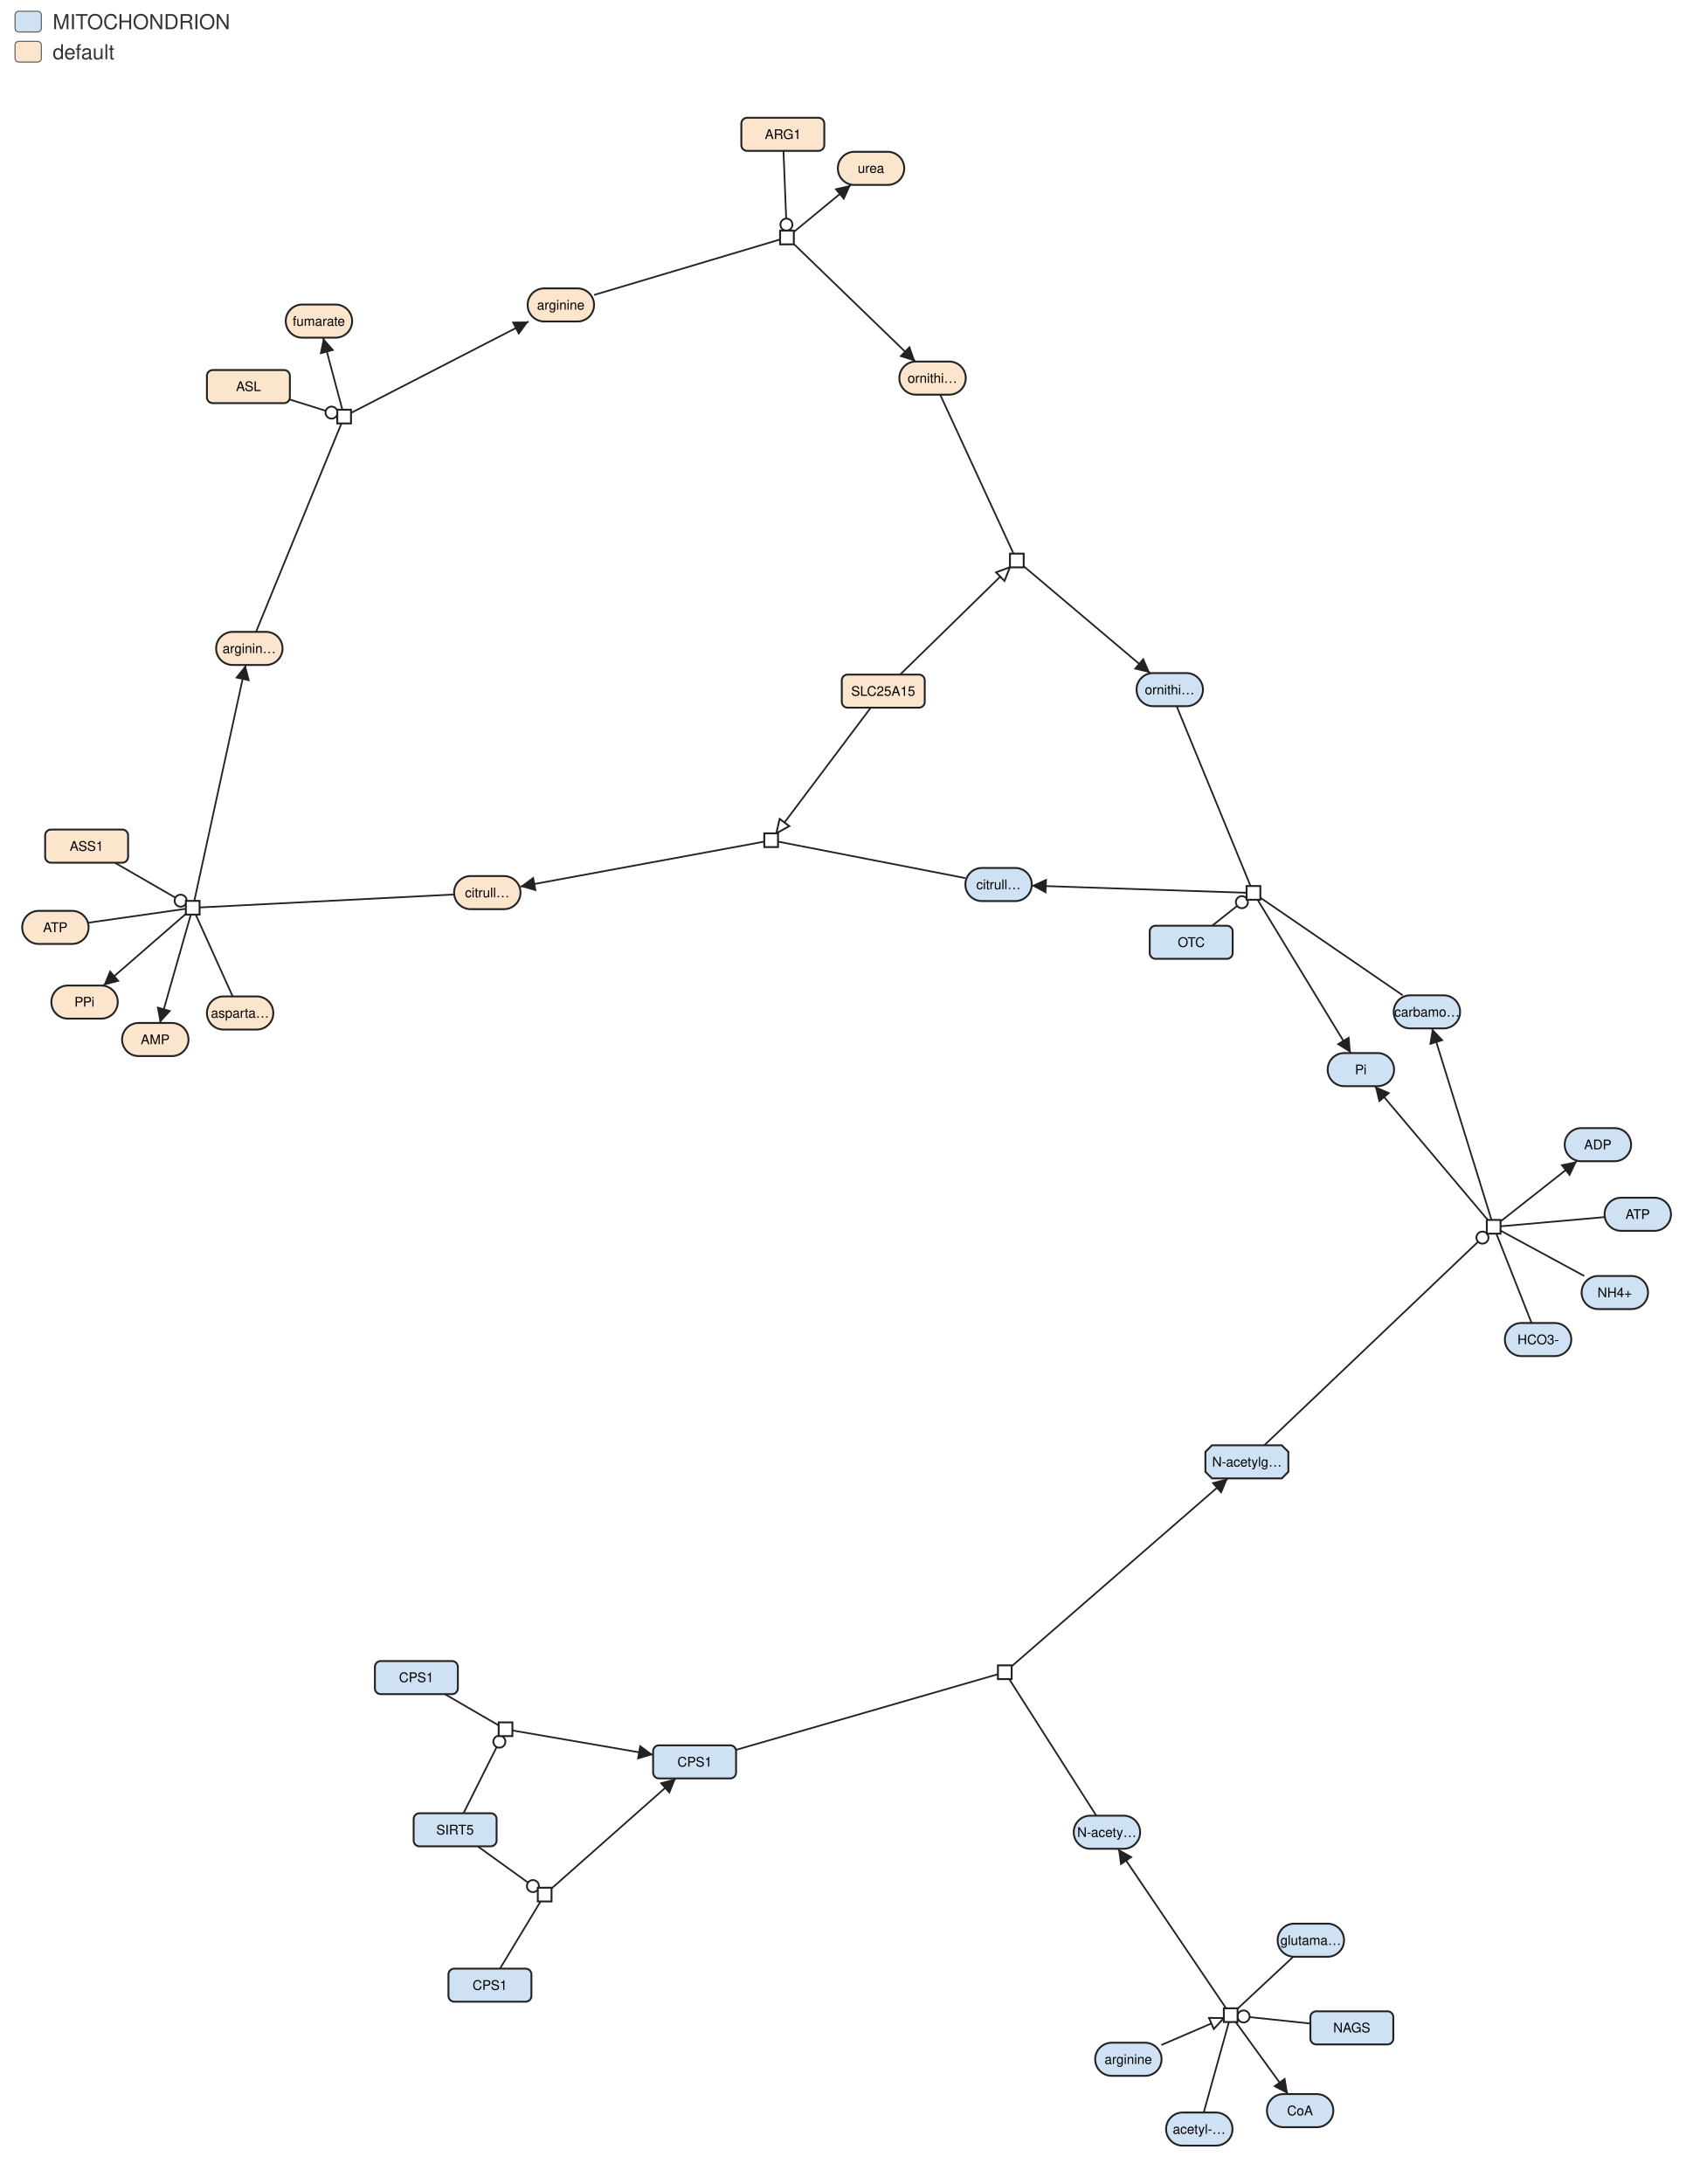
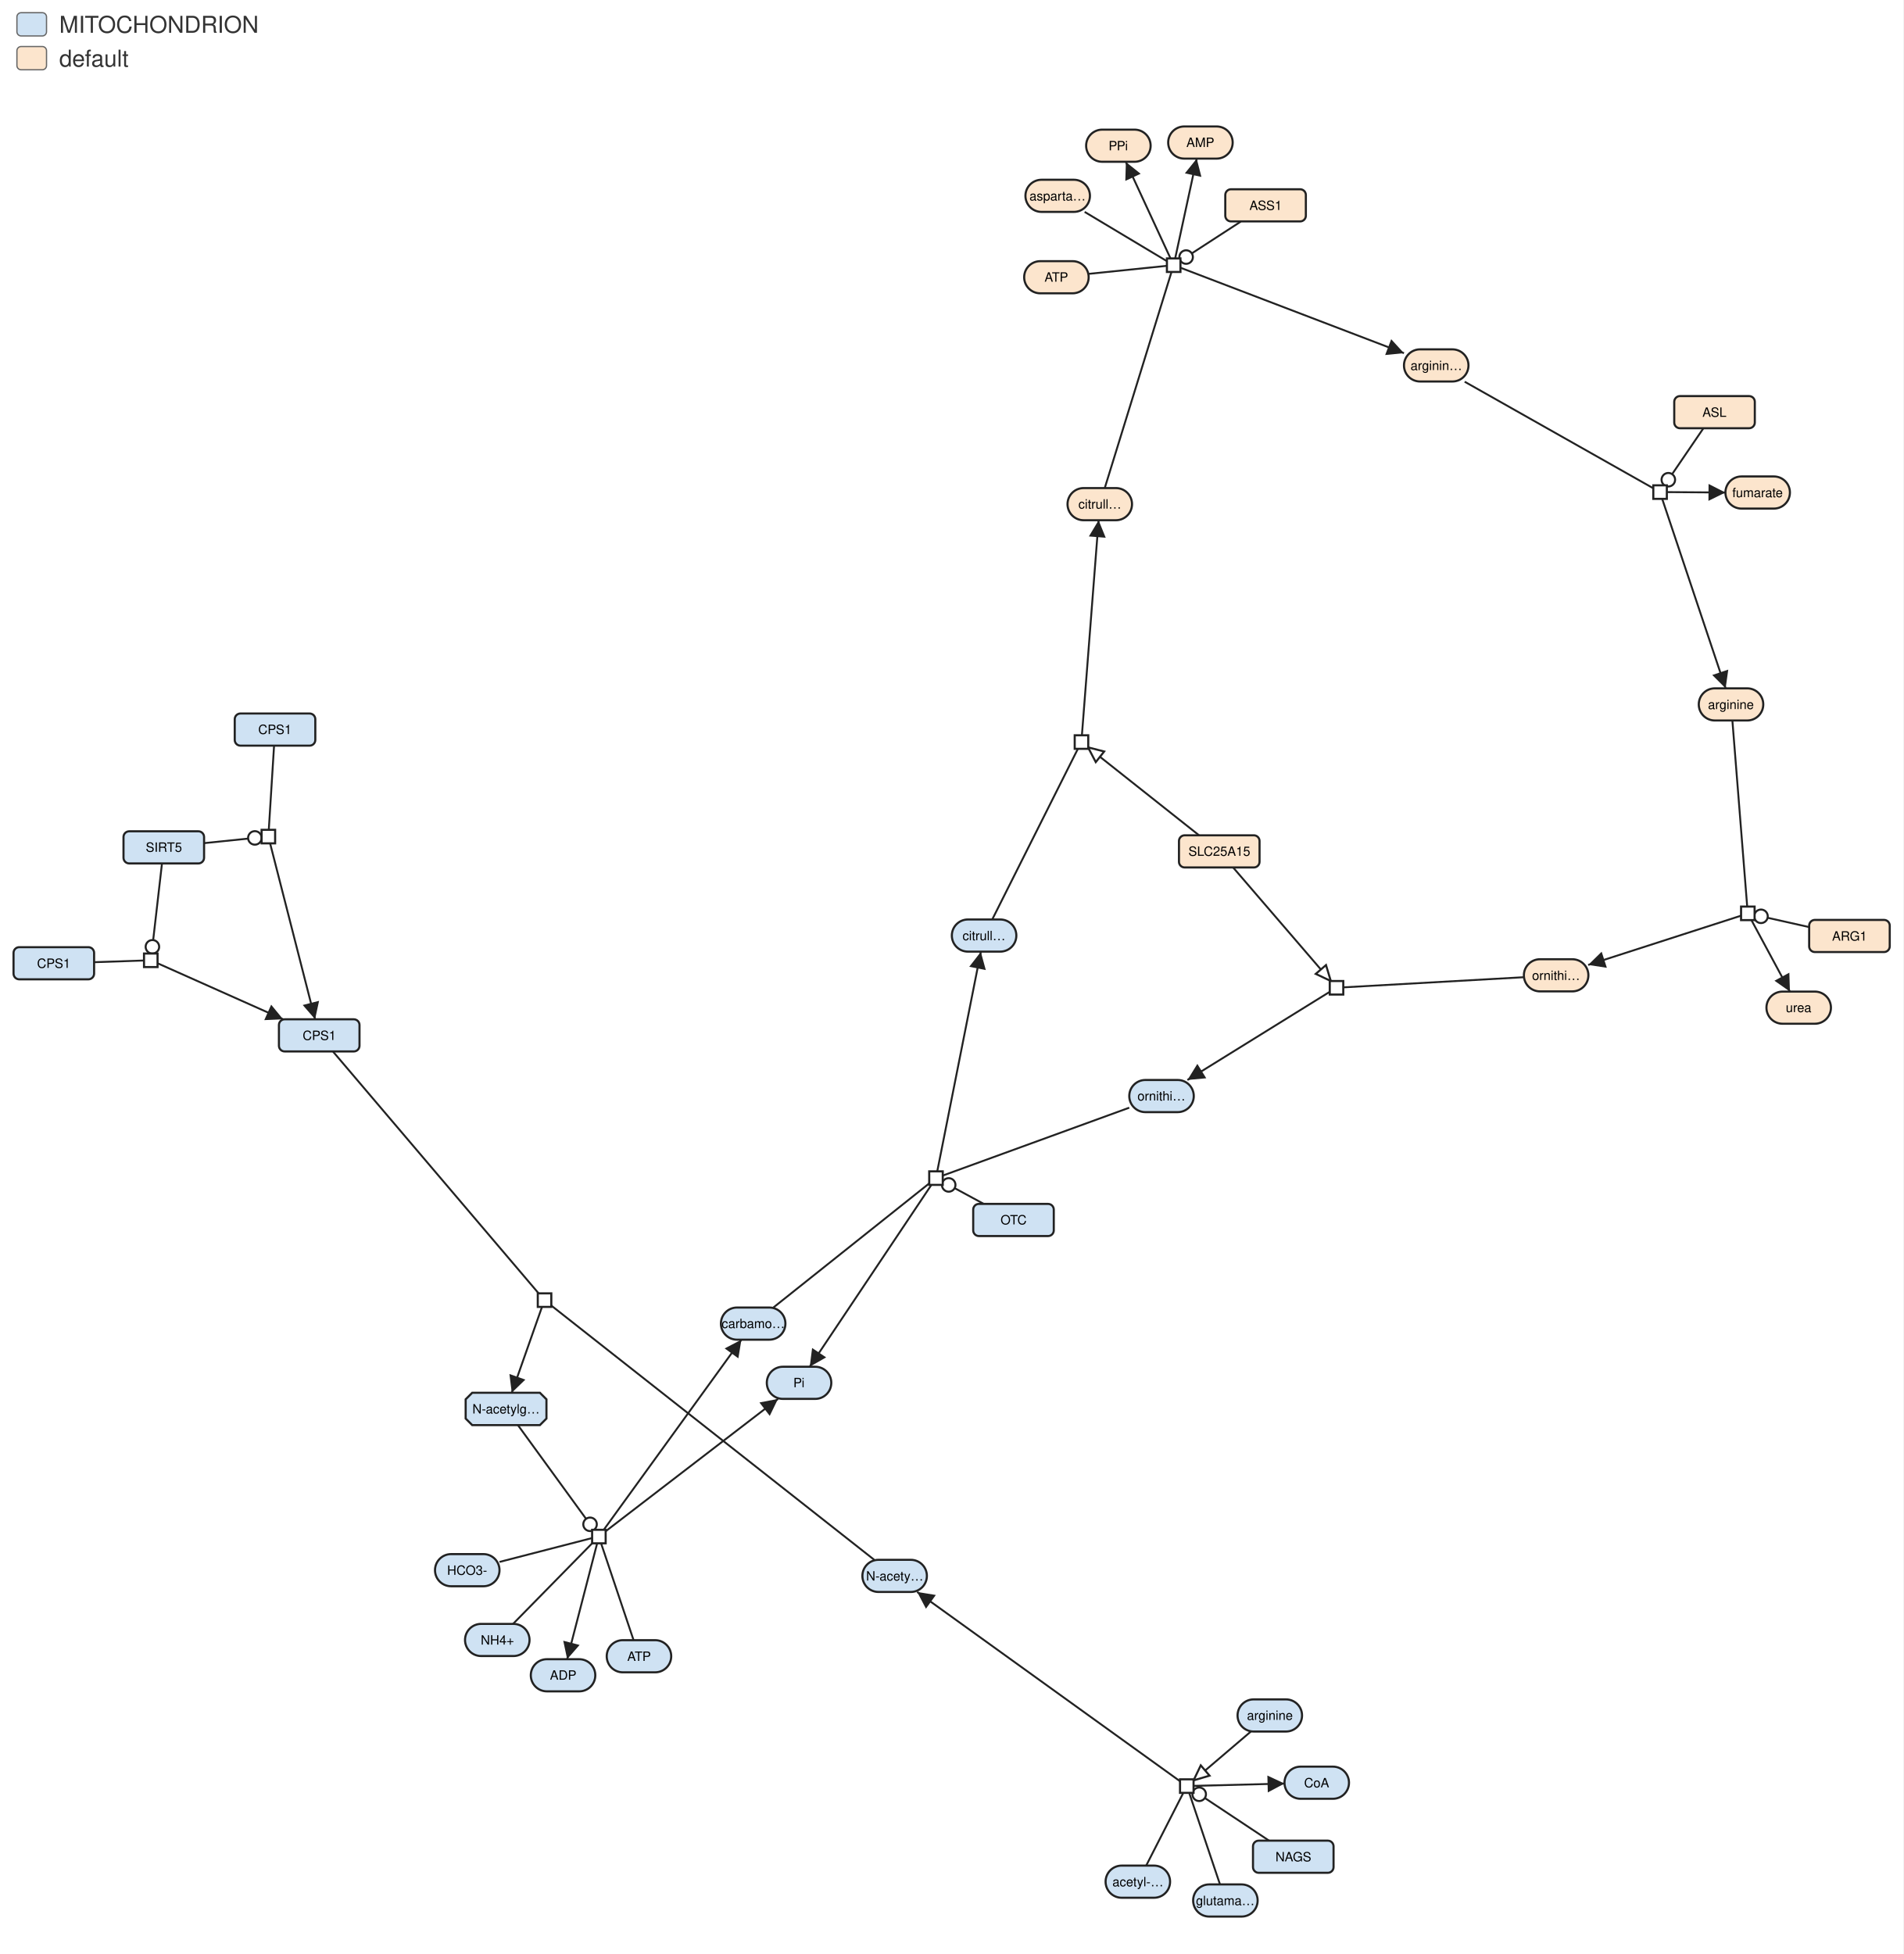
- <svg xmlns="http://www.w3.org/2000/svg" width="900" height="1161" viewBox="0 0 900 1161" font-family="Helvetica, Arial, sans-serif">
+ <svg xmlns="http://www.w3.org/2000/svg" width="900" height="924" viewBox="0 0 900 924" font-family="Helvetica, Arial, sans-serif">
  <defs>
    <marker id="production" viewBox="0 0 10 10" refX="10" refY="5" markerWidth="8.0" markerHeight="8.0" markerUnits="userSpaceOnUse" orient="auto">
      <path d="M0,0 L10,5 L0,10 z" fill="#222" />
    </marker>
    <marker id="stimulation" viewBox="0 0 11 10" refX="10" refY="5" markerWidth="8.8" markerHeight="8.0" markerUnits="userSpaceOnUse" orient="auto">
      <path d="M1,1 L10,5 L1,9 z" fill="#fff" stroke="#222" stroke-width="1.2" />
    </marker>
    <marker id="catalysis" viewBox="0 0 10 10" refX="9" refY="5" markerWidth="8.0" markerHeight="8.0" markerUnits="userSpaceOnUse" orient="auto">
      <circle cx="5" cy="5" r="4" fill="#fff" stroke="#222" stroke-width="1.2" />
    </marker>
    <marker id="inhibition" viewBox="0 0 4 10" refX="1" refY="5" markerWidth="3.2" markerHeight="8.0" markerUnits="userSpaceOnUse" orient="auto">
      <path d="M1,0 L1,10" stroke="#222" stroke-width="2" />
    </marker>
    <marker id="necessary-stimulation" viewBox="0 0 14 10" refX="13" refY="5" markerWidth="11.2" markerHeight="8.0" markerUnits="userSpaceOnUse" orient="auto">
      <path d="M1,0 L1,10" stroke="#222" stroke-width="1.6" />
      <path d="M4,1 L13,5 L4,9 z" fill="#fff" stroke="#222" stroke-width="1.2" />
    </marker>
    <marker id="modulation" viewBox="0 0 12 10" refX="11" refY="5" markerWidth="9.6" markerHeight="8.0" markerUnits="userSpaceOnUse" orient="auto">
      <path d="M1,5 L6,1 L11,5 L6,9 z" fill="#fff" stroke="#222" stroke-width="1.2" />
    </marker>
  </defs>
  <rect width="100%" height="100%" fill="#fff" />
  <rect x="8" y="6" width="14" height="11" rx="2" fill="#cfe2f3" stroke="#666" stroke-width="0.6" />
  <text x="28" y="15.5" font-size="11" fill="#333">MITOCHONDRION</text>
  <rect x="8" y="22" width="14" height="11" rx="2" fill="#fce5cd" stroke="#666" stroke-width="0.6" />
  <text x="28" y="31.5" font-size="11" fill="#333">default</text>
-   <polyline points="687.4,1040.3 657.9,1067.8" fill="none" stroke="#222" stroke-width="0.9" />
-   <polyline points="639.9,1123.0 653.3,1074.9" fill="none" stroke="#222" stroke-width="0.9" />
-   <polyline points="391.3,930.2 530.5,890.0" fill="none" stroke="#222" stroke-width="0.9" />
-   <polyline points="236.5,900.6 265.1,917.2" fill="none" stroke="#222" stroke-width="0.9" />
-   <polyline points="246.4,963.9 266.9,923.0" fill="none" stroke="#222" stroke-width="0.9" marker-end="url(#catalysis)" />
-   <polyline points="254.1,981.6 285.9,1004.5" fill="none" stroke="#222" stroke-width="0.9" marker-end="url(#catalysis)" />
-   <polyline points="745.7,529.1 670.0,477.2" fill="none" stroke="#222" stroke-width="0.9" />
-   <polyline points="625.5,375.4 664.8,471.0" fill="none" stroke="#222" stroke-width="0.9" />
-   <polyline points="644.4,492.1 662.7,477.6" fill="none" stroke="#222" stroke-width="0.9" marker-end="url(#catalysis)" />
-   <polyline points="513.2,466.8 413.6,447.4" fill="none" stroke="#222" stroke-width="0.9" />
-   <polyline points="672.1,768.3 790.4,655.7" fill="none" stroke="#222" stroke-width="0.9" marker-end="url(#catalysis)" />
-   <polyline points="265.8,1046.5 287.3,1010.9" fill="none" stroke="#222" stroke-width="0.9" />
-   <polyline points="617.4,1087.1 650.6,1072.8" fill="none" stroke="#222" stroke-width="0.9" marker-end="url(#stimulation)" />
-   <polyline points="696.6,1075.7 657.9,1071.6" fill="none" stroke="#222" stroke-width="0.9" marker-end="url(#catalysis)" />
-   <polyline points="582.8,965.2 536.5,892.6" fill="none" stroke="#222" stroke-width="0.9" />
-   <polyline points="842.2,678.3 797.7,654.2" fill="none" stroke="#222" stroke-width="0.9" />
-   <polyline points="853.0,647.0 797.7,651.9" fill="none" stroke="#222" stroke-width="0.9" />
-   <polyline points="814.2,703.3 795.5,655.9" fill="none" stroke="#222" stroke-width="0.9" />
-   <polyline points="136.1,335.9 181.5,225.1" fill="none" stroke="#222" stroke-width="0.9" />
-   <polyline points="154.1,212.4 179.3,220.3" fill="none" stroke="#222" stroke-width="0.9" marker-end="url(#catalysis)" />
-   <polyline points="315.8,156.8 414.7,127.3" fill="none" stroke="#222" stroke-width="0.9" />
-   <polyline points="416.5,80.2 418.2,122.6" fill="none" stroke="#222" stroke-width="0.9" marker-end="url(#catalysis)" />
-   <polyline points="499.8,209.8 538.8,294.3" fill="none" stroke="#222" stroke-width="0.9" />
-   <polyline points="61.2,458.7 98.8,480.4" fill="none" stroke="#222" stroke-width="0.9" marker-end="url(#catalysis)" />
-   <polyline points="478.5,358.6 536.9,301.5" fill="none" stroke="#222" stroke-width="0.9" marker-end="url(#stimulation)" />
-   <polyline points="462.9,376.2 412.7,443.0" fill="none" stroke="#222" stroke-width="0.9" marker-end="url(#stimulation)" />
-   <polyline points="241.4,475.5 106.1,482.4" fill="none" stroke="#222" stroke-width="0.9" />
-   <polyline points="123.7,529.7 104.1,486.3" fill="none" stroke="#222" stroke-width="0.9" />
-   <polyline points="47.0,490.5 98.8,483.1" fill="none" stroke="#222" stroke-width="0.9" />
-   <polyline points="272.4,919.9 347.2,932.8" fill="none" stroke="#222" stroke-width="0.9" marker-end="url(#production)" />
-   <polyline points="662.7,474.6 548.4,470.8" fill="none" stroke="#222" stroke-width="0.9" marker-end="url(#production)" />
-   <polyline points="668.6,478.4 718.1,559.8" fill="none" stroke="#222" stroke-width="0.9" marker-end="url(#production)" />
-   <polyline points="186.6,219.5 281.0,170.9" fill="none" stroke="#222" stroke-width="0.9" marker-end="url(#production)" />
-   <polyline points="182.0,217.8 171.8,179.6" fill="none" stroke="#222" stroke-width="0.9" marker-end="url(#production)" />
-   <polyline points="103.3,478.9 130.6,353.5" fill="none" stroke="#222" stroke-width="0.9" marker-end="url(#production)" />
-   <polyline points="101.4,486.3 85.0,543.8" fill="none" stroke="#222" stroke-width="0.9" marker-end="url(#production)" />
-   <polyline points="98.8,485.8 55.0,523.9" fill="none" stroke="#222" stroke-width="0.9" marker-end="url(#production)" />
-   <polyline points="792.9,648.5 761.3,546.7" fill="none" stroke="#222" stroke-width="0.9" marker-end="url(#production)" />
-   <polyline points="797.7,649.3 838.3,617.3" fill="none" stroke="#222" stroke-width="0.9" marker-end="url(#production)" />
-   <polyline points="790.9,648.5 730.9,577.4" fill="none" stroke="#222" stroke-width="0.9" marker-end="url(#production)" />
-   <polyline points="651.8,1067.6 594.4,982.8" fill="none" stroke="#222" stroke-width="0.9" marker-end="url(#production)" />
-   <polyline points="656.9,1074.9 684.7,1113.2" fill="none" stroke="#222" stroke-width="0.9" marker-end="url(#production)" />
-   <polyline points="537.9,885.7 652.7,785.9" fill="none" stroke="#222" stroke-width="0.9" marker-end="url(#production)" />
-   <polyline points="293.2,1003.9 359.3,945.4" fill="none" stroke="#222" stroke-width="0.9" marker-end="url(#production)" />
-   <polyline points="422.1,129.8 486.6,192.2" fill="none" stroke="#222" stroke-width="0.9" marker-end="url(#production)" />
-   <polyline points="422.1,123.2 452.3,98.3" fill="none" stroke="#222" stroke-width="0.9" marker-end="url(#production)" />
-   <polyline points="544.2,301.0 611.4,357.8" fill="none" stroke="#222" stroke-width="0.9" marker-end="url(#production)" />
-   <polyline points="406.3,447.4 276.6,471.3" fill="none" stroke="#222" stroke-width="0.9" marker-end="url(#production)" />
-   <rect x="679.2" y="1022.6" width="35.3" height="17.6" rx="8.8" fill="#cfe2f3" stroke="#222" stroke-width="1" />
-   <text x="696.8" y="1033.9" font-size="7.1" text-anchor="middle">glutama…</text>
-   <rect x="619.9" y="1123.0" width="35.3" height="17.6" rx="8.8" fill="#cfe2f3" stroke="#222" stroke-width="1" />
-   <text x="637.5" y="1134.3" font-size="7.1" text-anchor="middle">acetyl-…</text>
-   <rect x="347.2" y="927.8" width="44.1" height="17.6" rx="3.1" fill="#cfe2f3" stroke="#222" stroke-width="1" />
-   <text x="369.3" y="939.1" font-size="7.1" text-anchor="middle">CPS1</text>
-   <rect x="199.3" y="883.0" width="44.1" height="17.6" rx="3.1" fill="#cfe2f3" stroke="#222" stroke-width="1" />
-   <text x="221.3" y="894.2" font-size="7.1" text-anchor="middle">CPS1</text>
-   <rect x="219.9" y="963.9" width="44.1" height="17.6" rx="3.1" fill="#cfe2f3" stroke="#222" stroke-width="1" />
-   <text x="241.9" y="975.2" font-size="7.1" text-anchor="middle">SIRT5</text>
-   <rect x="831.8" y="599.7" width="35.3" height="17.6" rx="8.8" fill="#cfe2f3" stroke="#222" stroke-width="1" />
-   <text x="849.4" y="611.0" font-size="7.1" text-anchor="middle">ADP</text>
-   <rect x="705.8" y="559.8" width="35.3" height="17.6" rx="8.8" fill="#cfe2f3" stroke="#222" stroke-width="1" />
-   <text x="723.4" y="571.1" font-size="7.1" text-anchor="middle">Pi</text>
-   <rect x="740.9" y="529.1" width="35.3" height="17.6" rx="8.8" fill="#cfe2f3" stroke="#222" stroke-width="1" />
-   <text x="758.6" y="540.4" font-size="7.1" text-anchor="middle">carbamo…</text>
-   <rect x="604.2" y="357.8" width="35.3" height="17.6" rx="8.8" fill="#cfe2f3" stroke="#222" stroke-width="1" />
-   <text x="621.8" y="369.1" font-size="7.1" text-anchor="middle">ornithi…</text>
-   <rect x="611.2" y="492.1" width="44.1" height="17.6" rx="3.1" fill="#cfe2f3" stroke="#222" stroke-width="1" />
-   <text x="633.3" y="503.4" font-size="7.1" text-anchor="middle">OTC</text>
-   <rect x="513.2" y="461.4" width="35.3" height="17.6" rx="8.8" fill="#cfe2f3" stroke="#222" stroke-width="1" />
-   <text x="530.8" y="472.7" font-size="7.1" text-anchor="middle">citrull…</text>
-   <polygon points="644.3,768.3 681.4,768.3 684.9,771.8 684.9,782.4 681.4,785.9 644.3,785.9 640.8,782.4 640.8,771.8" fill="#cfe2f3" stroke="#222" stroke-width="1" />
-   <text x="662.9" y="779.6" font-size="7.1" text-anchor="middle">N-acetylg…</text>
-   <rect x="238.4" y="1046.5" width="44.1" height="17.6" rx="3.1" fill="#cfe2f3" stroke="#222" stroke-width="1" />
-   <text x="260.4" y="1057.8" font-size="7.1" text-anchor="middle">CPS1</text>
-   <rect x="582.2" y="1085.9" width="35.3" height="17.6" rx="8.8" fill="#cfe2f3" stroke="#222" stroke-width="1" />
-   <text x="599.8" y="1097.2" font-size="7.1" text-anchor="middle">arginine</text>
-   <rect x="696.6" y="1069.2" width="44.1" height="17.6" rx="3.1" fill="#cfe2f3" stroke="#222" stroke-width="1" />
-   <text x="718.6" y="1080.4" font-size="7.1" text-anchor="middle">NAGS</text>
-   <rect x="673.5" y="1113.2" width="35.3" height="17.6" rx="8.8" fill="#cfe2f3" stroke="#222" stroke-width="1" />
-   <text x="691.1" y="1124.5" font-size="7.1" text-anchor="middle">CoA</text>
-   <rect x="570.8" y="965.2" width="35.3" height="17.6" rx="8.8" fill="#cfe2f3" stroke="#222" stroke-width="1" />
-   <text x="588.4" y="976.5" font-size="7.1" text-anchor="middle">N-acety…</text>
-   <rect x="840.8" y="678.3" width="35.3" height="17.6" rx="8.8" fill="#cfe2f3" stroke="#222" stroke-width="1" />
-   <text x="858.4" y="689.6" font-size="7.1" text-anchor="middle">NH4+</text>
-   <rect x="853.0" y="636.7" width="35.3" height="17.6" rx="8.8" fill="#cfe2f3" stroke="#222" stroke-width="1" />
-   <text x="870.6" y="648.0" font-size="7.1" text-anchor="middle">ATP</text>
-   <rect x="800.0" y="703.3" width="35.3" height="17.6" rx="8.8" fill="#cfe2f3" stroke="#222" stroke-width="1" />
-   <text x="817.7" y="714.6" font-size="7.1" text-anchor="middle">HCO3-</text>
-   <rect x="114.9" y="335.9" width="35.3" height="17.6" rx="8.8" fill="#fce5cd" stroke="#222" stroke-width="1" />
-   <text x="132.5" y="347.2" font-size="7.1" text-anchor="middle">arginin…</text>
-   <rect x="110.0" y="196.7" width="44.1" height="17.6" rx="3.1" fill="#fce5cd" stroke="#222" stroke-width="1" />
-   <text x="132.1" y="207.9" font-size="7.1" text-anchor="middle">ASL</text>
-   <rect x="151.9" y="161.9" width="35.3" height="17.6" rx="8.8" fill="#fce5cd" stroke="#222" stroke-width="1" />
-   <text x="169.5" y="173.2" font-size="7.1" text-anchor="middle">fumarate</text>
-   <rect x="280.5" y="153.3" width="35.3" height="17.6" rx="8.8" fill="#fce5cd" stroke="#222" stroke-width="1" />
-   <text x="298.1" y="164.6" font-size="7.1" text-anchor="middle">arginine</text>
-   <rect x="394.1" y="62.6" width="44.1" height="17.6" rx="3.1" fill="#fce5cd" stroke="#222" stroke-width="1" />
-   <text x="416.2" y="73.9" font-size="7.1" text-anchor="middle">ARG1</text>
-   <rect x="445.4" y="80.7" width="35.3" height="17.6" rx="8.8" fill="#fce5cd" stroke="#222" stroke-width="1" />
-   <text x="463.0" y="91.9" font-size="7.1" text-anchor="middle">urea</text>
-   <rect x="478.1" y="192.2" width="35.3" height="17.6" rx="8.8" fill="#fce5cd" stroke="#222" stroke-width="1" />
-   <text x="495.7" y="203.5" font-size="7.1" text-anchor="middle">ornithi…</text>
-   <rect x="24.0" y="441.0" width="44.1" height="17.6" rx="3.1" fill="#fce5cd" stroke="#222" stroke-width="1" />
-   <text x="46.0" y="452.3" font-size="7.1" text-anchor="middle">ASS1</text>
-   <rect x="447.5" y="358.6" width="44.1" height="17.6" rx="3.1" fill="#fce5cd" stroke="#222" stroke-width="1" />
-   <text x="469.5" y="369.9" font-size="7.1" text-anchor="middle">SLC25A15</text>
-   <rect x="241.4" y="465.7" width="35.3" height="17.6" rx="8.8" fill="#fce5cd" stroke="#222" stroke-width="1" />
-   <text x="259.0" y="477.0" font-size="7.1" text-anchor="middle">citrull…</text>
-   <rect x="110.0" y="529.7" width="35.3" height="17.6" rx="8.8" fill="#fce5cd" stroke="#222" stroke-width="1" />
-   <text x="127.6" y="541.0" font-size="7.1" text-anchor="middle">asparta…</text>
-   <rect x="11.8" y="484.2" width="35.3" height="17.6" rx="8.8" fill="#fce5cd" stroke="#222" stroke-width="1" />
-   <text x="29.4" y="495.5" font-size="7.1" text-anchor="middle">ATP</text>
-   <rect x="64.9" y="543.8" width="35.3" height="17.6" rx="8.8" fill="#fce5cd" stroke="#222" stroke-width="1" />
-   <text x="82.5" y="555.1" font-size="7.1" text-anchor="middle">AMP</text>
-   <rect x="27.3" y="523.9" width="35.3" height="17.6" rx="8.8" fill="#fce5cd" stroke="#222" stroke-width="1" />
-   <text x="44.9" y="535.1" font-size="7.1" text-anchor="middle">PPi</text>
-   <rect x="265.1" y="915.6" width="7.3" height="7.3" fill="#fff" stroke="#222" stroke-width="1" />
-   <rect x="662.7" y="471.0" width="7.3" height="7.3" fill="#fff" stroke="#222" stroke-width="1" />
-   <rect x="179.3" y="217.8" width="7.3" height="7.3" fill="#fff" stroke="#222" stroke-width="1" />
-   <rect x="98.8" y="478.9" width="7.3" height="7.3" fill="#fff" stroke="#222" stroke-width="1" />
-   <rect x="790.4" y="648.5" width="7.3" height="7.3" fill="#fff" stroke="#222" stroke-width="1" />
-   <rect x="650.6" y="1067.6" width="7.3" height="7.3" fill="#fff" stroke="#222" stroke-width="1" />
-   <rect x="530.5" y="885.3" width="7.3" height="7.3" fill="#fff" stroke="#222" stroke-width="1" />
-   <rect x="285.9" y="1003.5" width="7.3" height="7.3" fill="#fff" stroke="#222" stroke-width="1" />
-   <rect x="414.7" y="122.6" width="7.3" height="7.3" fill="#fff" stroke="#222" stroke-width="1" />
-   <rect x="536.9" y="294.3" width="7.3" height="7.3" fill="#fff" stroke="#222" stroke-width="1" />
-   <rect x="406.3" y="443.0" width="7.3" height="7.3" fill="#fff" stroke="#222" stroke-width="1" />
+   <polyline points="576.9,891.1 562.3,847.7" fill="none" stroke="#222" stroke-width="0.9" />
+   <polyline points="542.0,882.2 559.6,847.7" fill="none" stroke="#222" stroke-width="0.9" />
+   <polyline points="157.5,497.3 254.7,611.6" fill="none" stroke="#222" stroke-width="0.9" />
+   <polyline points="44.5,455.0 68.1,454.2" fill="none" stroke="#222" stroke-width="0.9" />
+   <polyline points="76.6,408.3 71.7,450.9" fill="none" stroke="#222" stroke-width="0.9" marker-end="url(#catalysis)" />
+   <polyline points="96.5,398.7 123.7,395.9" fill="none" stroke="#222" stroke-width="0.9" marker-end="url(#catalysis)" />
+   <polyline points="365.7,618.3 439.4,559.6" fill="none" stroke="#222" stroke-width="0.9" />
+   <polyline points="534.0,523.8 445.8,555.9" fill="none" stroke="#222" stroke-width="0.9" />
+   <polyline points="465.2,569.3 445.8,558.8" fill="none" stroke="#222" stroke-width="0.9" marker-end="url(#catalysis)" />
+   <polyline points="469.2,434.8 509.7,354.1" fill="none" stroke="#222" stroke-width="0.9" />
+   <polyline points="244.9,673.9 280.9,723.4" fill="none" stroke="#222" stroke-width="0.9" marker-end="url(#catalysis)" />
+   <polyline points="129.6,352.6 127.1,392.4" fill="none" stroke="#222" stroke-width="0.9" />
+   <polyline points="591.5,818.8 564.4,841.9" fill="none" stroke="#222" stroke-width="0.9" marker-end="url(#stimulation)" />
+   <polyline points="600.1,870.4 564.4,846.7" fill="none" stroke="#222" stroke-width="0.9" marker-end="url(#catalysis)" />
+   <polyline points="413.4,737.6 260.6,617.3" fill="none" stroke="#222" stroke-width="0.9" />
+   <polyline points="242.6,767.9 280.1,729.7" fill="none" stroke="#222" stroke-width="0.9" />
+   <polyline points="299.6,775.6 284.2,729.7" fill="none" stroke="#222" stroke-width="0.9" />
+   <polyline points="236.2,738.6 280.0,727.3" fill="none" stroke="#222" stroke-width="0.9" />
+   <polyline points="692.6,180.5 781.8,230.9" fill="none" stroke="#222" stroke-width="0.9" />
+   <polyline points="805.5,202.5 787.1,229.5" fill="none" stroke="#222" stroke-width="0.9" marker-end="url(#catalysis)" />
+   <polyline points="819.2,340.8 826.2,428.7" fill="none" stroke="#222" stroke-width="0.9" />
+   <polyline points="855.5,438.4 829.6,432.6" fill="none" stroke="#222" stroke-width="0.9" marker-end="url(#catalysis)" />
+   <polyline points="720.6,462.1 635.2,466.9" fill="none" stroke="#222" stroke-width="0.9" />
+   <polyline points="586.7,104.8 558.2,123.3" fill="none" stroke="#222" stroke-width="0.9" marker-end="url(#catalysis)" />
+   <polyline points="583.1,410.2 629.3,463.9" fill="none" stroke="#222" stroke-width="0.9" marker-end="url(#stimulation)" />
+   <polyline points="567.0,395.0 514.5,353.4" fill="none" stroke="#222" stroke-width="0.9" marker-end="url(#stimulation)" />
+   <polyline points="522.4,230.8 554.0,128.5" fill="none" stroke="#222" stroke-width="0.9" />
+   <polyline points="512.9,100.2 551.8,123.5" fill="none" stroke="#222" stroke-width="0.9" />
+   <polyline points="514.8,129.5 551.8,125.7" fill="none" stroke="#222" stroke-width="0.9" />
+   <polyline points="74.5,455.5 133.9,482.0" fill="none" stroke="#222" stroke-width="0.9" marker-end="url(#production)" />
+   <polyline points="443.2,553.9 463.8,450.1" fill="none" stroke="#222" stroke-width="0.9" marker-end="url(#production)" />
+   <polyline points="440.5,560.2 382.9,646.3" fill="none" stroke="#222" stroke-width="0.9" marker-end="url(#production)" />
+   <polyline points="786.0,235.9 816.0,325.5" fill="none" stroke="#222" stroke-width="0.9" marker-end="url(#production)" />
+   <polyline points="788.1,232.7 815.9,232.9" fill="none" stroke="#222" stroke-width="0.9" marker-end="url(#production)" />
+   <polyline points="558.2,126.6 663.9,167.0" fill="none" stroke="#222" stroke-width="0.9" marker-end="url(#production)" />
+   <polyline points="555.7,122.2 565.9,75.0" fill="none" stroke="#222" stroke-width="0.9" marker-end="url(#production)" />
+   <polyline points="553.5,122.2 532.4,76.6" fill="none" stroke="#222" stroke-width="0.9" marker-end="url(#production)" />
+   <polyline points="285.5,723.4 350.6,633.5" fill="none" stroke="#222" stroke-width="0.9" marker-end="url(#production)" />
+   <polyline points="282.4,729.7 268.2,784.6" fill="none" stroke="#222" stroke-width="0.9" marker-end="url(#production)" />
+   <polyline points="286.4,724.1 367.9,661.5" fill="none" stroke="#222" stroke-width="0.9" marker-end="url(#production)" />
+   <polyline points="558.0,842.3 433.7,752.8" fill="none" stroke="#222" stroke-width="0.9" marker-end="url(#production)" />
+   <polyline points="564.4,844.5 607.4,843.4" fill="none" stroke="#222" stroke-width="0.9" marker-end="url(#production)" />
+   <polyline points="256.3,618.0 242.0,658.6" fill="none" stroke="#222" stroke-width="0.9" marker-end="url(#production)" />
+   <polyline points="127.7,398.7 149.0,482.0" fill="none" stroke="#222" stroke-width="0.9" marker-end="url(#production)" />
+   <polyline points="823.3,433.0 751.0,456.3" fill="none" stroke="#222" stroke-width="0.9" marker-end="url(#production)" />
+   <polyline points="828.2,435.1 846.4,468.9" fill="none" stroke="#222" stroke-width="0.9" marker-end="url(#production)" />
+   <polyline points="628.8,469.0 561.5,510.7" fill="none" stroke="#222" stroke-width="0.9" marker-end="url(#production)" />
+   <polyline points="511.6,347.7 519.5,246.0" fill="none" stroke="#222" stroke-width="0.9" marker-end="url(#production)" />
+   <rect x="564.2" y="891.1" width="30.5" height="15.2" rx="7.6" fill="#cfe2f3" stroke="#222" stroke-width="1" />
+   <text x="579.4" y="900.9" font-size="6.1" text-anchor="middle">glutama…</text>
+   <rect x="522.8" y="882.2" width="30.5" height="15.2" rx="7.6" fill="#cfe2f3" stroke="#222" stroke-width="1" />
+   <text x="538.1" y="892.0" font-size="6.1" text-anchor="middle">acetyl-…</text>
+   <rect x="131.9" y="482.0" width="38.1" height="15.2" rx="2.7" fill="#cfe2f3" stroke="#222" stroke-width="1" />
+   <text x="151.0" y="491.8" font-size="6.1" text-anchor="middle">CPS1</text>
+   <rect x="6.4" y="447.9" width="38.1" height="15.2" rx="2.7" fill="#cfe2f3" stroke="#222" stroke-width="1" />
+   <text x="25.4" y="457.7" font-size="6.1" text-anchor="middle">CPS1</text>
+   <rect x="58.4" y="393.1" width="38.1" height="15.2" rx="2.7" fill="#cfe2f3" stroke="#222" stroke-width="1" />
+   <text x="77.5" y="402.8" font-size="6.1" text-anchor="middle">SIRT5</text>
+   <rect x="251.0" y="784.6" width="30.5" height="15.2" rx="7.6" fill="#cfe2f3" stroke="#222" stroke-width="1" />
+   <text x="266.3" y="794.3" font-size="6.1" text-anchor="middle">ADP</text>
+   <rect x="362.6" y="646.3" width="30.5" height="15.2" rx="7.6" fill="#cfe2f3" stroke="#222" stroke-width="1" />
+   <text x="377.8" y="656.0" font-size="6.1" text-anchor="middle">Pi</text>
+   <rect x="340.9" y="618.3" width="30.5" height="15.2" rx="7.6" fill="#cfe2f3" stroke="#222" stroke-width="1" />
+   <text x="356.2" y="628.0" font-size="6.1" text-anchor="middle">carbamo…</text>
+   <rect x="534.0" y="510.7" width="30.5" height="15.2" rx="7.6" fill="#cfe2f3" stroke="#222" stroke-width="1" />
+   <text x="549.2" y="520.4" font-size="6.1" text-anchor="middle">ornithi…</text>
+   <rect x="460.2" y="569.3" width="38.1" height="15.2" rx="2.7" fill="#cfe2f3" stroke="#222" stroke-width="1" />
+   <text x="479.3" y="579.0" font-size="6.1" text-anchor="middle">OTC</text>
+   <rect x="450.1" y="434.8" width="30.5" height="15.2" rx="7.6" fill="#cfe2f3" stroke="#222" stroke-width="1" />
+   <text x="465.3" y="444.6" font-size="6.1" text-anchor="middle">citrull…</text>
+   <polygon points="223.3,658.6 255.3,658.6 258.4,661.7 258.4,670.8 255.3,673.9 223.3,673.9 220.2,670.8 220.2,661.7" fill="#cfe2f3" stroke="#222" stroke-width="1" />
+   <text x="239.3" y="668.4" font-size="6.1" text-anchor="middle">N-acetylg…</text>
+   <rect x="111.0" y="337.4" width="38.1" height="15.2" rx="2.7" fill="#cfe2f3" stroke="#222" stroke-width="1" />
+   <text x="130.0" y="347.1" font-size="6.1" text-anchor="middle">CPS1</text>
+   <rect x="585.2" y="803.6" width="30.5" height="15.2" rx="7.6" fill="#cfe2f3" stroke="#222" stroke-width="1" />
+   <text x="600.5" y="813.3" font-size="6.1" text-anchor="middle">arginine</text>
+   <rect x="592.5" y="870.4" width="38.1" height="15.2" rx="2.7" fill="#cfe2f3" stroke="#222" stroke-width="1" />
+   <text x="611.6" y="880.2" font-size="6.1" text-anchor="middle">NAGS</text>
+   <rect x="607.4" y="835.4" width="30.5" height="15.2" rx="7.6" fill="#cfe2f3" stroke="#222" stroke-width="1" />
+   <text x="622.6" y="845.2" font-size="6.1" text-anchor="middle">CoA</text>
+   <rect x="407.8" y="737.6" width="30.5" height="15.2" rx="7.6" fill="#cfe2f3" stroke="#222" stroke-width="1" />
+   <text x="423.1" y="747.4" font-size="6.1" text-anchor="middle">N-acety…</text>
+   <rect x="219.9" y="767.9" width="30.5" height="15.2" rx="7.6" fill="#cfe2f3" stroke="#222" stroke-width="1" />
+   <text x="235.2" y="777.7" font-size="6.1" text-anchor="middle">NH4+</text>
+   <rect x="286.9" y="775.6" width="30.5" height="15.2" rx="7.6" fill="#cfe2f3" stroke="#222" stroke-width="1" />
+   <text x="302.2" y="785.4" font-size="6.1" text-anchor="middle">ATP</text>
+   <rect x="205.7" y="734.9" width="30.5" height="15.2" rx="7.6" fill="#cfe2f3" stroke="#222" stroke-width="1" />
+   <text x="220.9" y="744.7" font-size="6.1" text-anchor="middle">HCO3-</text>
+   <rect x="663.9" y="165.2" width="30.5" height="15.2" rx="7.6" fill="#fce5cd" stroke="#222" stroke-width="1" />
+   <text x="679.2" y="175.0" font-size="6.1" text-anchor="middle">arginin…</text>
+   <rect x="791.7" y="187.3" width="38.1" height="15.2" rx="2.7" fill="#fce5cd" stroke="#222" stroke-width="1" />
+   <text x="810.7" y="197.1" font-size="6.1" text-anchor="middle">ASL</text>
+   <rect x="815.9" y="225.3" width="30.5" height="15.2" rx="7.6" fill="#fce5cd" stroke="#222" stroke-width="1" />
+   <text x="831.1" y="235.1" font-size="6.1" text-anchor="middle">fumarate</text>
+   <rect x="803.3" y="325.5" width="30.5" height="15.2" rx="7.6" fill="#fce5cd" stroke="#222" stroke-width="1" />
+   <text x="818.5" y="335.3" font-size="6.1" text-anchor="middle">arginine</text>
+   <rect x="855.5" y="435.0" width="38.1" height="15.2" rx="2.7" fill="#fce5cd" stroke="#222" stroke-width="1" />
+   <text x="874.6" y="444.8" font-size="6.1" text-anchor="middle">ARG1</text>
+   <rect x="835.3" y="468.9" width="30.5" height="15.2" rx="7.6" fill="#fce5cd" stroke="#222" stroke-width="1" />
+   <text x="850.5" y="478.6" font-size="6.1" text-anchor="middle">urea</text>
+   <rect x="720.6" y="453.6" width="30.5" height="15.2" rx="7.6" fill="#fce5cd" stroke="#222" stroke-width="1" />
+   <text x="735.8" y="463.4" font-size="6.1" text-anchor="middle">ornithi…</text>
+   <rect x="579.4" y="89.5" width="38.1" height="15.2" rx="2.7" fill="#fce5cd" stroke="#222" stroke-width="1" />
+   <text x="598.5" y="99.3" font-size="6.1" text-anchor="middle">ASS1</text>
+   <rect x="557.5" y="395.0" width="38.1" height="15.2" rx="2.7" fill="#fce5cd" stroke="#222" stroke-width="1" />
+   <text x="576.6" y="404.7" font-size="6.1" text-anchor="middle">SLC25A15</text>
+   <rect x="504.8" y="230.8" width="30.5" height="15.2" rx="7.6" fill="#fce5cd" stroke="#222" stroke-width="1" />
+   <text x="520.1" y="240.5" font-size="6.1" text-anchor="middle">citrull…</text>
+   <rect x="484.9" y="85.0" width="30.5" height="15.2" rx="7.6" fill="#fce5cd" stroke="#222" stroke-width="1" />
+   <text x="500.1" y="94.8" font-size="6.1" text-anchor="middle">asparta…</text>
+   <rect x="484.3" y="123.5" width="30.5" height="15.2" rx="7.6" fill="#fce5cd" stroke="#222" stroke-width="1" />
+   <text x="499.5" y="133.2" font-size="6.1" text-anchor="middle">ATP</text>
+   <rect x="552.4" y="59.8" width="30.5" height="15.2" rx="7.6" fill="#fce5cd" stroke="#222" stroke-width="1" />
+   <text x="567.6" y="69.5" font-size="6.1" text-anchor="middle">AMP</text>
+   <rect x="513.6" y="61.3" width="30.5" height="15.2" rx="7.6" fill="#fce5cd" stroke="#222" stroke-width="1" />
+   <text x="528.8" y="71.1" font-size="6.1" text-anchor="middle">PPi</text>
+   <rect x="68.1" y="450.9" width="6.4" height="6.4" fill="#fff" stroke="#222" stroke-width="1" />
+   <rect x="439.4" y="553.9" width="6.4" height="6.4" fill="#fff" stroke="#222" stroke-width="1" />
+   <rect x="781.8" y="229.5" width="6.4" height="6.4" fill="#fff" stroke="#222" stroke-width="1" />
+   <rect x="551.8" y="122.2" width="6.4" height="6.4" fill="#fff" stroke="#222" stroke-width="1" />
+   <rect x="280.0" y="723.4" width="6.4" height="6.4" fill="#fff" stroke="#222" stroke-width="1" />
+   <rect x="558.0" y="841.4" width="6.4" height="6.4" fill="#fff" stroke="#222" stroke-width="1" />
+   <rect x="254.3" y="611.6" width="6.4" height="6.4" fill="#fff" stroke="#222" stroke-width="1" />
+   <rect x="123.7" y="392.4" width="6.4" height="6.4" fill="#fff" stroke="#222" stroke-width="1" />
+   <rect x="823.3" y="428.7" width="6.4" height="6.4" fill="#fff" stroke="#222" stroke-width="1" />
+   <rect x="628.8" y="463.9" width="6.4" height="6.4" fill="#fff" stroke="#222" stroke-width="1" />
+   <rect x="508.2" y="347.7" width="6.4" height="6.4" fill="#fff" stroke="#222" stroke-width="1" />
</svg>
